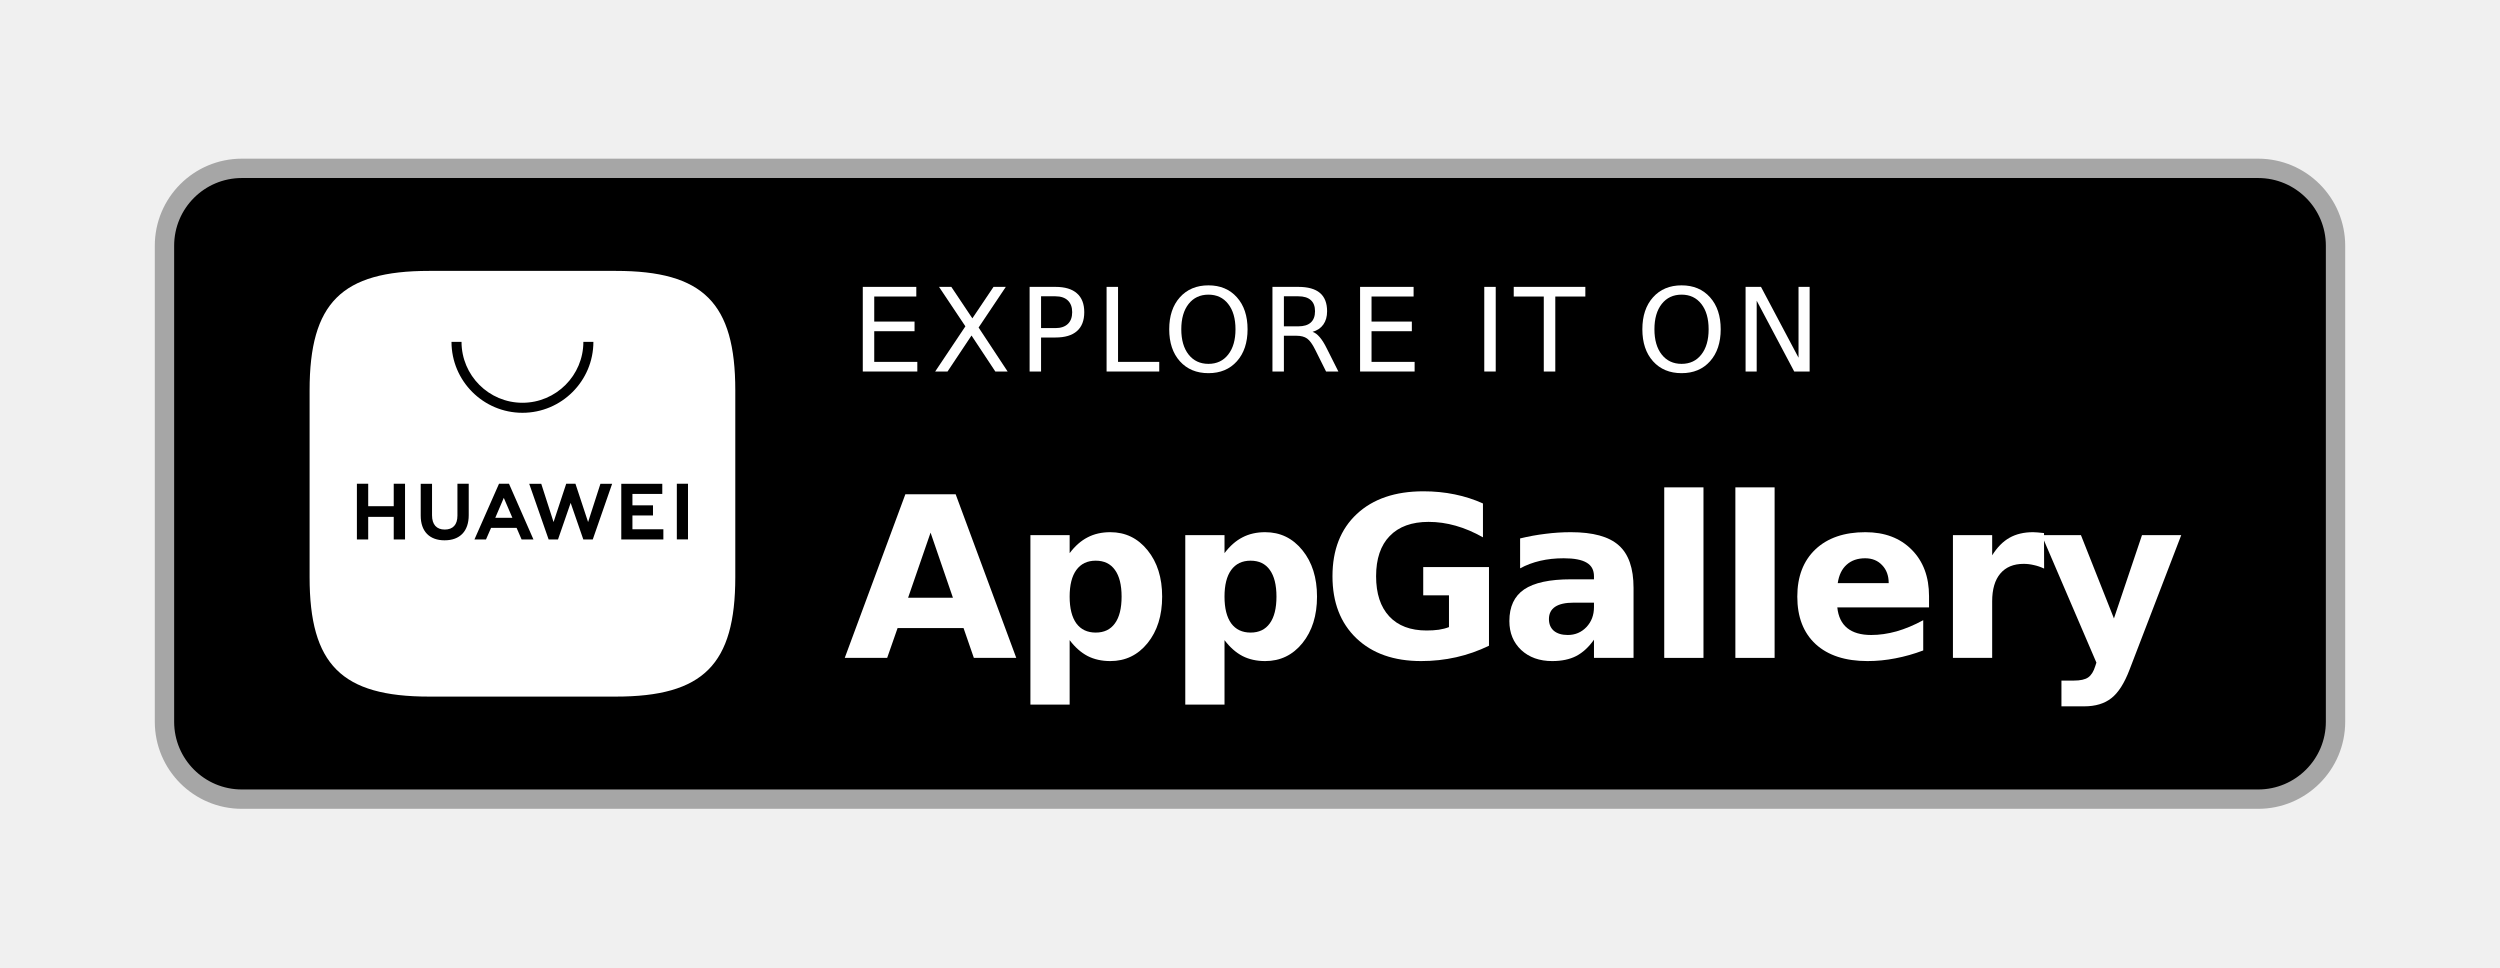
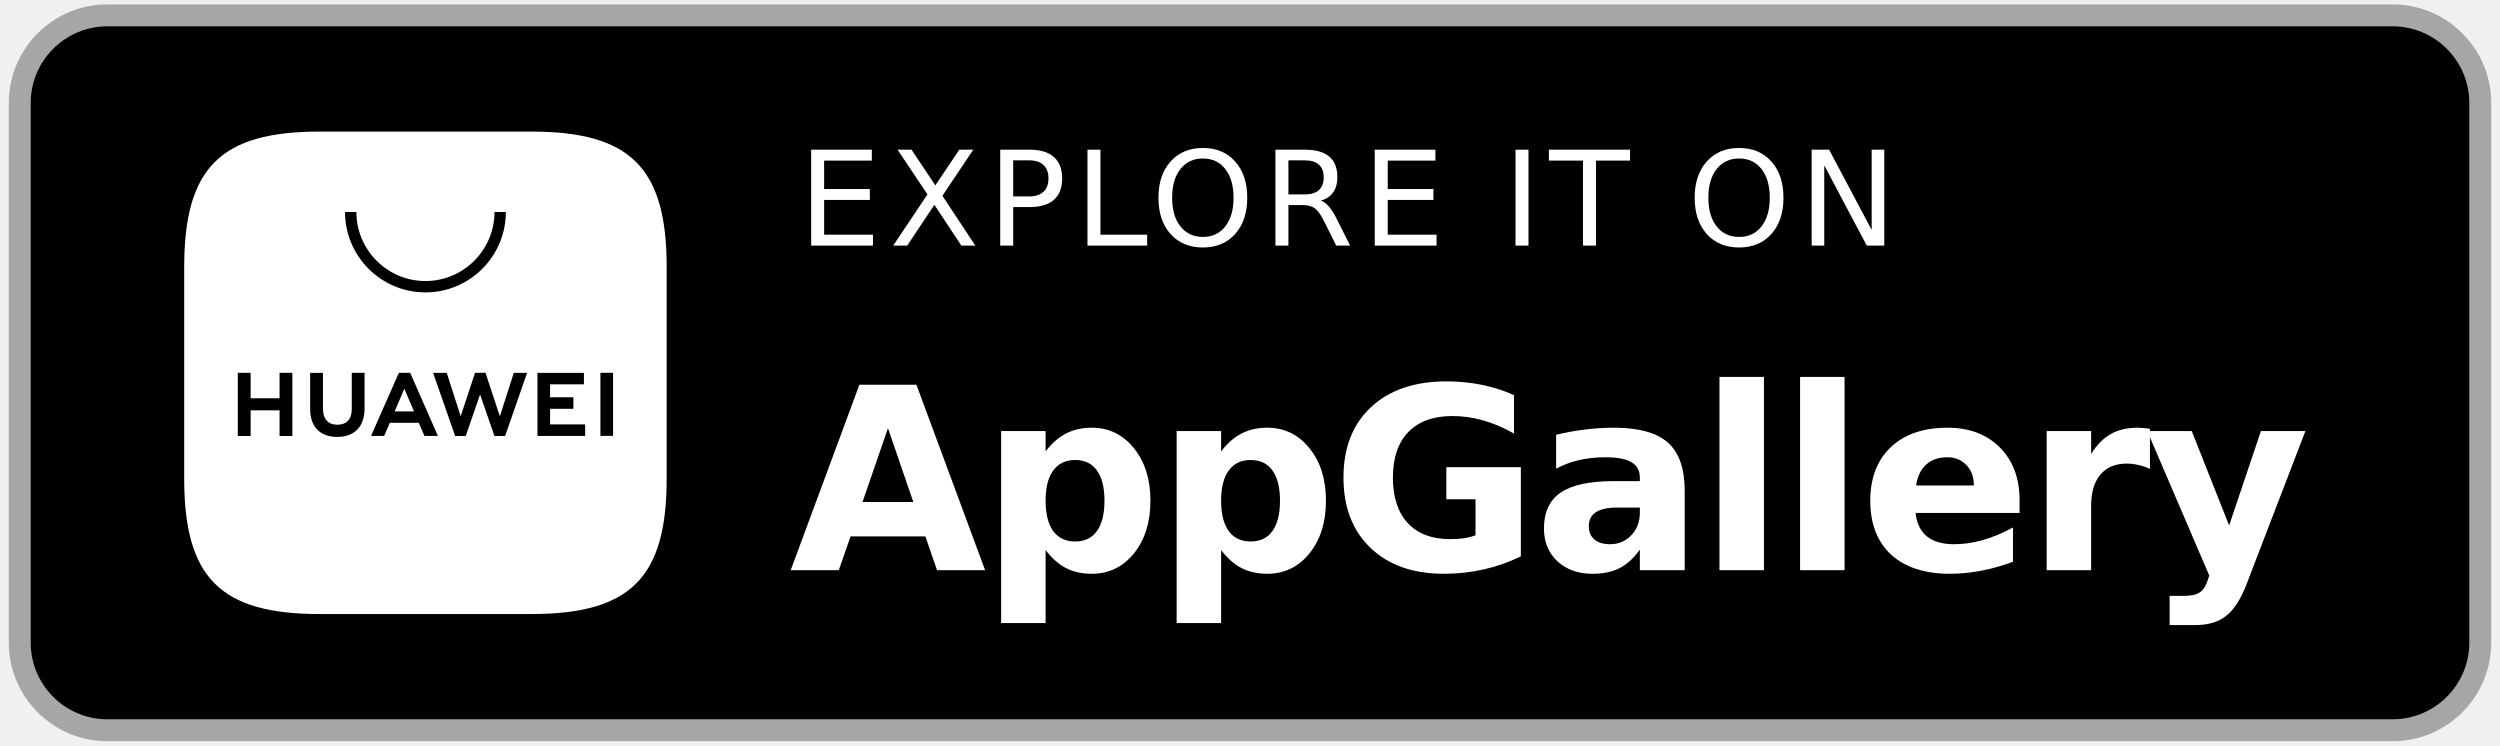
- <svg xmlns="http://www.w3.org/2000/svg" width="646" height="250" viewBox="0 0 646 250" role="img" aria-labelledby="title desc" version="1.1" id="svg20">
+ <svg xmlns="http://www.w3.org/2000/svg" viewBox="38 40 570 170" role="img" aria-labelledby="title desc" version="1.1" id="svg20">
  <defs id="defs24" />
  <style id="style4">
    .kicker { font-family: Arial, "Liberation Sans", sans-serif; font-size: 30px; font-weight: 400; letter-spacing: 1.8px; fill: #FFFFFF; }
    .name { font-family: Arial, "Liberation Sans", sans-serif; font-size: 58px; font-weight: 700; letter-spacing: -1.5px; fill: #FFFFFF; }
    .meta { font-family: Arial, "Liberation Sans", sans-serif; font-size: 18px; font-weight: 400; letter-spacing: .55px; fill: #D5D5D5; }
  </style>
  <rect x="42.5" y="43.5" width="561" height="163" rx="20" fill="#000000" stroke="#A6A6A6" stroke-width="5" id="rect6" />
  <g aria-hidden="true" id="g14">
    <g transform="matrix(3.055556,0,0,3.055556,80,70)" id="g12">
      <path d="M 10.101,0 C 2.705,0 0,2.705 0,10.099 V 25.901 C 0,33.295 2.705,36 10.101,36 H 25.894 C 33.29,36 36,33.295 36,25.901 V 10.099 C 36,2.705 33.295,0 25.899,0 Z" fill="#ffffff" id="path8" />
      <path d="m 15.703,20.879 h 1.445 l -0.725,-1.686 z m -0.356,0.85 -0.429,0.981 h -0.976 l 2.076,-4.71 h 0.844 l 2.068,4.71 H 17.927 l -0.423,-0.981 z m 15.709,0.978 H 32 V 18 h -0.944 z m -3.755,-2.022 h 1.739 v -0.858 h -1.739 v -0.965 h 2.525 v -0.858 h -3.468 v 4.706 h 3.559 v -0.858 H 27.301 Z M 23.552,21.241 22.482,18 h -0.781 l -1.07,3.241 -1.041,-3.238 h -1.018 l 1.643,4.71 h 0.791 l 1.071,-3.094 1.071,3.094 h 0.798 l 1.639,-4.71 H 24.595 Z M 12.502,20.698 c 0,0.766 -0.38,1.176 -1.071,1.176 -0.695,0 -1.077,-0.421 -1.077,-1.208 V 18.003 H 9.397 v 2.695 c 0,1.325 0.737,2.086 2.02,2.086 1.297,0 2.04,-0.775 2.04,-2.125 v -2.658 h -0.955 z M 7.115,18 h 0.956 v 4.713 H 7.115 V 20.799 H 4.956 v 1.914 H 4 v -4.713 h 0.956 v 1.901 H 7.115 Z M 18,12 C 14.691,12 12,9.308 12,6 h 0.848 c 0,2.841 2.312,5.152 5.152,5.152 2.841,0 5.152,-2.311 5.152,-5.152 H 24 c 0,3.308 -2.692,6 -6,6" fill="#000000" id="path10" />
    </g>
  </g>
  <g aria-label="EXPLORE IT ON" id="text16" class="kicker" style="font-size:30px;font-family:Arial, 'Liberation Sans', sans-serif;letter-spacing:1.8px;fill:#ffffff">
    <path d="m 222.944,74.13 h 13.828 v 2.49 h -10.869 v 6.475 h 10.415 v 2.49 h -10.415 v 7.925 h 11.133 V 96 h -14.092 z" id="path26" />
    <path d="m 242.645,74.13 h 3.179 l 5.435,8.13 5.464,-8.13 h 3.179 l -7.031,10.503 7.5,11.367 h -3.179 L 251.038,86.698 244.842,96 h -3.193 l 7.808,-11.675 z" id="path28" />
    <path d="m 269.01,76.562 v 8.218 h 3.721 q 2.065,0 3.193,-1.069 1.128,-1.069 1.128,-3.047 0,-1.963 -1.128,-3.032 -1.128,-1.069 -3.193,-1.069 z m -2.959,-2.432 h 6.68 q 3.677,0 5.552,1.67 1.89,1.655 1.89,4.863 0,3.237 -1.89,4.893 -1.875,1.655 -5.552,1.655 h -3.721 V 96 h -2.959 z" id="path30" />
    <path d="m 285.942,74.13 h 2.959 v 19.38 h 10.649 V 96 h -13.608 z" id="path32" />
    <path d="m 312.263,76.137 q -3.223,0 -5.127,2.402 -1.89,2.402 -1.89,6.548 0,4.131 1.89,6.533 1.904,2.402 5.127,2.402 3.223,0 5.098,-2.402 1.89,-2.402 1.89,-6.533 0,-4.146 -1.89,-6.548 -1.875,-2.402 -5.098,-2.402 z m 0,-2.402 q 4.6,0 7.354,3.091 2.754,3.076 2.754,8.262 0,5.171 -2.754,8.262 -2.754,3.076 -7.354,3.076 -4.614,0 -7.383,-3.076 -2.754,-3.076 -2.754,-8.262 0,-5.186 2.754,-8.262 2.769,-3.091 7.383,-3.091 z" id="path34" />
    <path d="m 339.171,85.746 q 0.952,0.322 1.846,1.377 0.908,1.055 1.816,2.9 L 345.836,96 h -3.179 l -2.798,-5.61 q -1.084,-2.197 -2.109,-2.915 -1.011,-0.718 -2.769,-0.718 h -3.223 V 96 H 328.8 V 74.13 h 6.68 q 3.75,0 5.596,1.567 1.846,1.567 1.846,4.731 0,2.065 -0.967,3.428 -0.952,1.362 -2.783,1.89 z m -7.412,-9.185 v 7.764 h 3.721 q 2.139,0 3.223,-0.981 1.099,-0.996 1.099,-2.915 0,-1.919 -1.099,-2.886 -1.084,-0.981 -3.223,-0.981 z" id="path36" />
    <path d="m 351.445,74.13 h 13.828 v 2.49 h -10.869 v 6.475 h 10.415 v 2.49 h -10.415 v 7.925 h 11.133 V 96 h -14.092 z" id="path38" />
    <path d="m 383.536,74.13 h 2.959 V 96 h -2.959 z" id="path40" />
    <path d="m 391.151,74.13 h 18.501 v 2.49 h -7.764 V 96 h -2.974 V 76.62 h -7.764 z" id="path42" />
    <path d="m 434.522,76.137 q -3.223,0 -5.127,2.402 -1.89,2.402 -1.89,6.548 0,4.131 1.89,6.533 1.904,2.402 5.127,2.402 3.223,0 5.098,-2.402 1.89,-2.402 1.89,-6.533 0,-4.146 -1.89,-6.548 -1.875,-2.402 -5.098,-2.402 z m 0,-2.402 q 4.6,0 7.354,3.091 2.754,3.076 2.754,8.262 0,5.171 -2.754,8.262 -2.754,3.076 -7.354,3.076 -4.614,0 -7.383,-3.076 -2.754,-3.076 -2.754,-8.262 0,-5.186 2.754,-8.262 2.769,-3.091 7.383,-3.091 z" id="path44" />
    <path d="m 451.058,74.13 h 3.984 l 9.697,18.296 V 74.13 h 2.871 V 96 h -3.984 L 453.929,77.704 V 96 h -2.871 z" id="path46" />
  </g>
  <g aria-label="AppGallery" id="text18" class="name" style="font-weight:700;font-size:58px;font-family:Arial, 'Liberation Sans', sans-serif;letter-spacing:-1.5px;fill:#ffffff">
    <path d="M 248.982,162.297 H 231.934 L 229.243,170 H 218.283 l 15.661,-42.282 h 12.999 L 262.604,170 h -10.96 z m -14.33,-7.845 h 11.583 l -5.777,-16.822 z" id="path49" />
    <path d="m 276.397,165.412 v 16.652 h -10.139 v -43.783 h 10.139 v 4.645 q 2.096,-2.775 4.645,-4.078 2.549,-1.331 5.862,-1.331 5.862,0 9.629,4.673 3.767,4.645 3.767,11.979 0,7.335 -3.767,12.008 -3.767,4.645 -9.629,4.645 -3.313,0 -5.862,-1.303 -2.549,-1.331 -4.645,-4.106 z m 6.74,-20.532 q -3.257,0 -5.013,2.407 -1.728,2.379 -1.728,6.882 0,4.503 1.728,6.91 1.756,2.379 5.013,2.379 3.257,0 4.956,-2.379 1.728,-2.379 1.728,-6.91 0,-4.531 -1.728,-6.91 -1.699,-2.379 -4.956,-2.379 z" id="path51" />
    <path d="m 316.415,165.412 v 16.652 h -10.139 v -43.783 h 10.139 v 4.645 q 2.096,-2.775 4.645,-4.078 2.549,-1.331 5.862,-1.331 5.862,0 9.629,4.673 3.767,4.645 3.767,11.979 0,7.335 -3.767,12.008 -3.767,4.645 -9.629,4.645 -3.313,0 -5.862,-1.303 -2.549,-1.331 -4.645,-4.106 z m 6.74,-20.532 q -3.257,0 -5.013,2.407 -1.728,2.379 -1.728,6.882 0,4.503 1.728,6.91 1.756,2.379 5.013,2.379 3.257,0 4.956,-2.379 1.728,-2.379 1.728,-6.91 0,-4.531 -1.728,-6.91 -1.699,-2.379 -4.956,-2.379 z" id="path53" />
    <path d="m 384.753,166.856 q -4.078,1.982 -8.468,2.974 -4.39,0.991 -9.062,0.991 -10.563,0 -16.737,-5.891 -6.174,-5.919 -6.174,-16.029 0,-10.224 6.287,-16.086 6.287,-5.862 17.219,-5.862 4.22,0 8.071,0.793 3.88,0.793 7.307,2.351 v 8.751 q -3.54,-2.011 -7.052,-3.002 -3.483,-0.991 -6.995,-0.991 -6.514,0 -10.054,3.653 -3.512,3.625 -3.512,10.394 0,6.712 3.398,10.365 3.398,3.653 9.657,3.653 1.699,0 3.144,-0.198 1.473,-0.227 2.634,-0.68 v -8.213 h -6.655 v -7.307 h 16.992 z" id="path55" />
    <path d="m 406.617,155.727 q -3.172,0 -4.786,1.076 -1.586,1.076 -1.586,3.172 0,1.926 1.274,3.03 1.303,1.076 3.597,1.076 2.86,0 4.814,-2.039 1.954,-2.067 1.954,-5.154 v -1.161 z m 15.491,-3.823 V 170 h -10.224 v -4.701 q -2.039,2.889 -4.588,4.22 -2.549,1.303 -6.202,1.303 -4.928,0 -8.015,-2.86 -3.059,-2.889 -3.059,-7.477 0,-5.579 3.823,-8.185 3.852,-2.605 12.064,-2.605 h 5.976 v -0.793 q 0,-2.407 -1.897,-3.512 -1.897,-1.133 -5.919,-1.133 -3.257,0 -6.061,0.651 -2.804,0.651 -5.211,1.954 v -7.731 q 3.257,-0.793 6.542,-1.189 3.285,-0.425 6.57,-0.425 8.581,0 12.376,3.398 3.823,3.37 3.823,10.988 z" id="path57" />
    <path d="m 430.039,125.934 h 10.139 V 170 h -10.139 z" id="path59" />
    <path d="m 448.42,125.934 h 10.139 V 170 h -10.139 z" id="path61" />
    <path d="m 498.463,154.056 v 2.889 h -23.704 q 0.368,3.568 2.577,5.353 2.209,1.784 6.174,1.784 3.2,0 6.542,-0.935 3.37,-0.963 6.91,-2.889 v 7.816 q -3.597,1.359 -7.193,2.039 -3.597,0.708 -7.193,0.708 -8.609,0 -13.396,-4.361 -4.758,-4.39 -4.758,-12.291 0,-7.76 4.673,-12.206 4.701,-4.446 12.914,-4.446 7.477,0 11.951,4.503 4.503,4.503 4.503,12.036 z m -10.422,-3.37 q 0,-2.889 -1.699,-4.645 -1.671,-1.784 -4.39,-1.784 -2.945,0 -4.786,1.671 -1.841,1.643 -2.294,4.758 z" id="path63" />
    <path d="m 528.2,146.919 q -1.331,-0.623 -2.662,-0.906 -1.303,-0.312 -2.634,-0.312 -3.908,0 -6.032,2.521 -2.096,2.492 -2.096,7.165 V 170 H 504.638 v -31.719 h 10.139 v 5.211 q 1.954,-3.115 4.475,-4.531 2.549,-1.444 6.089,-1.444 0.51,0 1.105,0.057 0.595,0.028 1.728,0.17 z" id="path65" />
    <path d="m 527.578,138.281 h 10.139 l 8.524,21.523 7.25,-21.523 h 10.139 l -13.339,34.721 q -2.011,5.296 -4.701,7.392 -2.662,2.124 -7.052,2.124 h -5.862 v -6.655 h 3.172 q 2.577,0 3.738,-0.821 1.189,-0.821 1.841,-2.945 l 0.283,-0.878 z" id="path67" />
  </g>
</svg>
